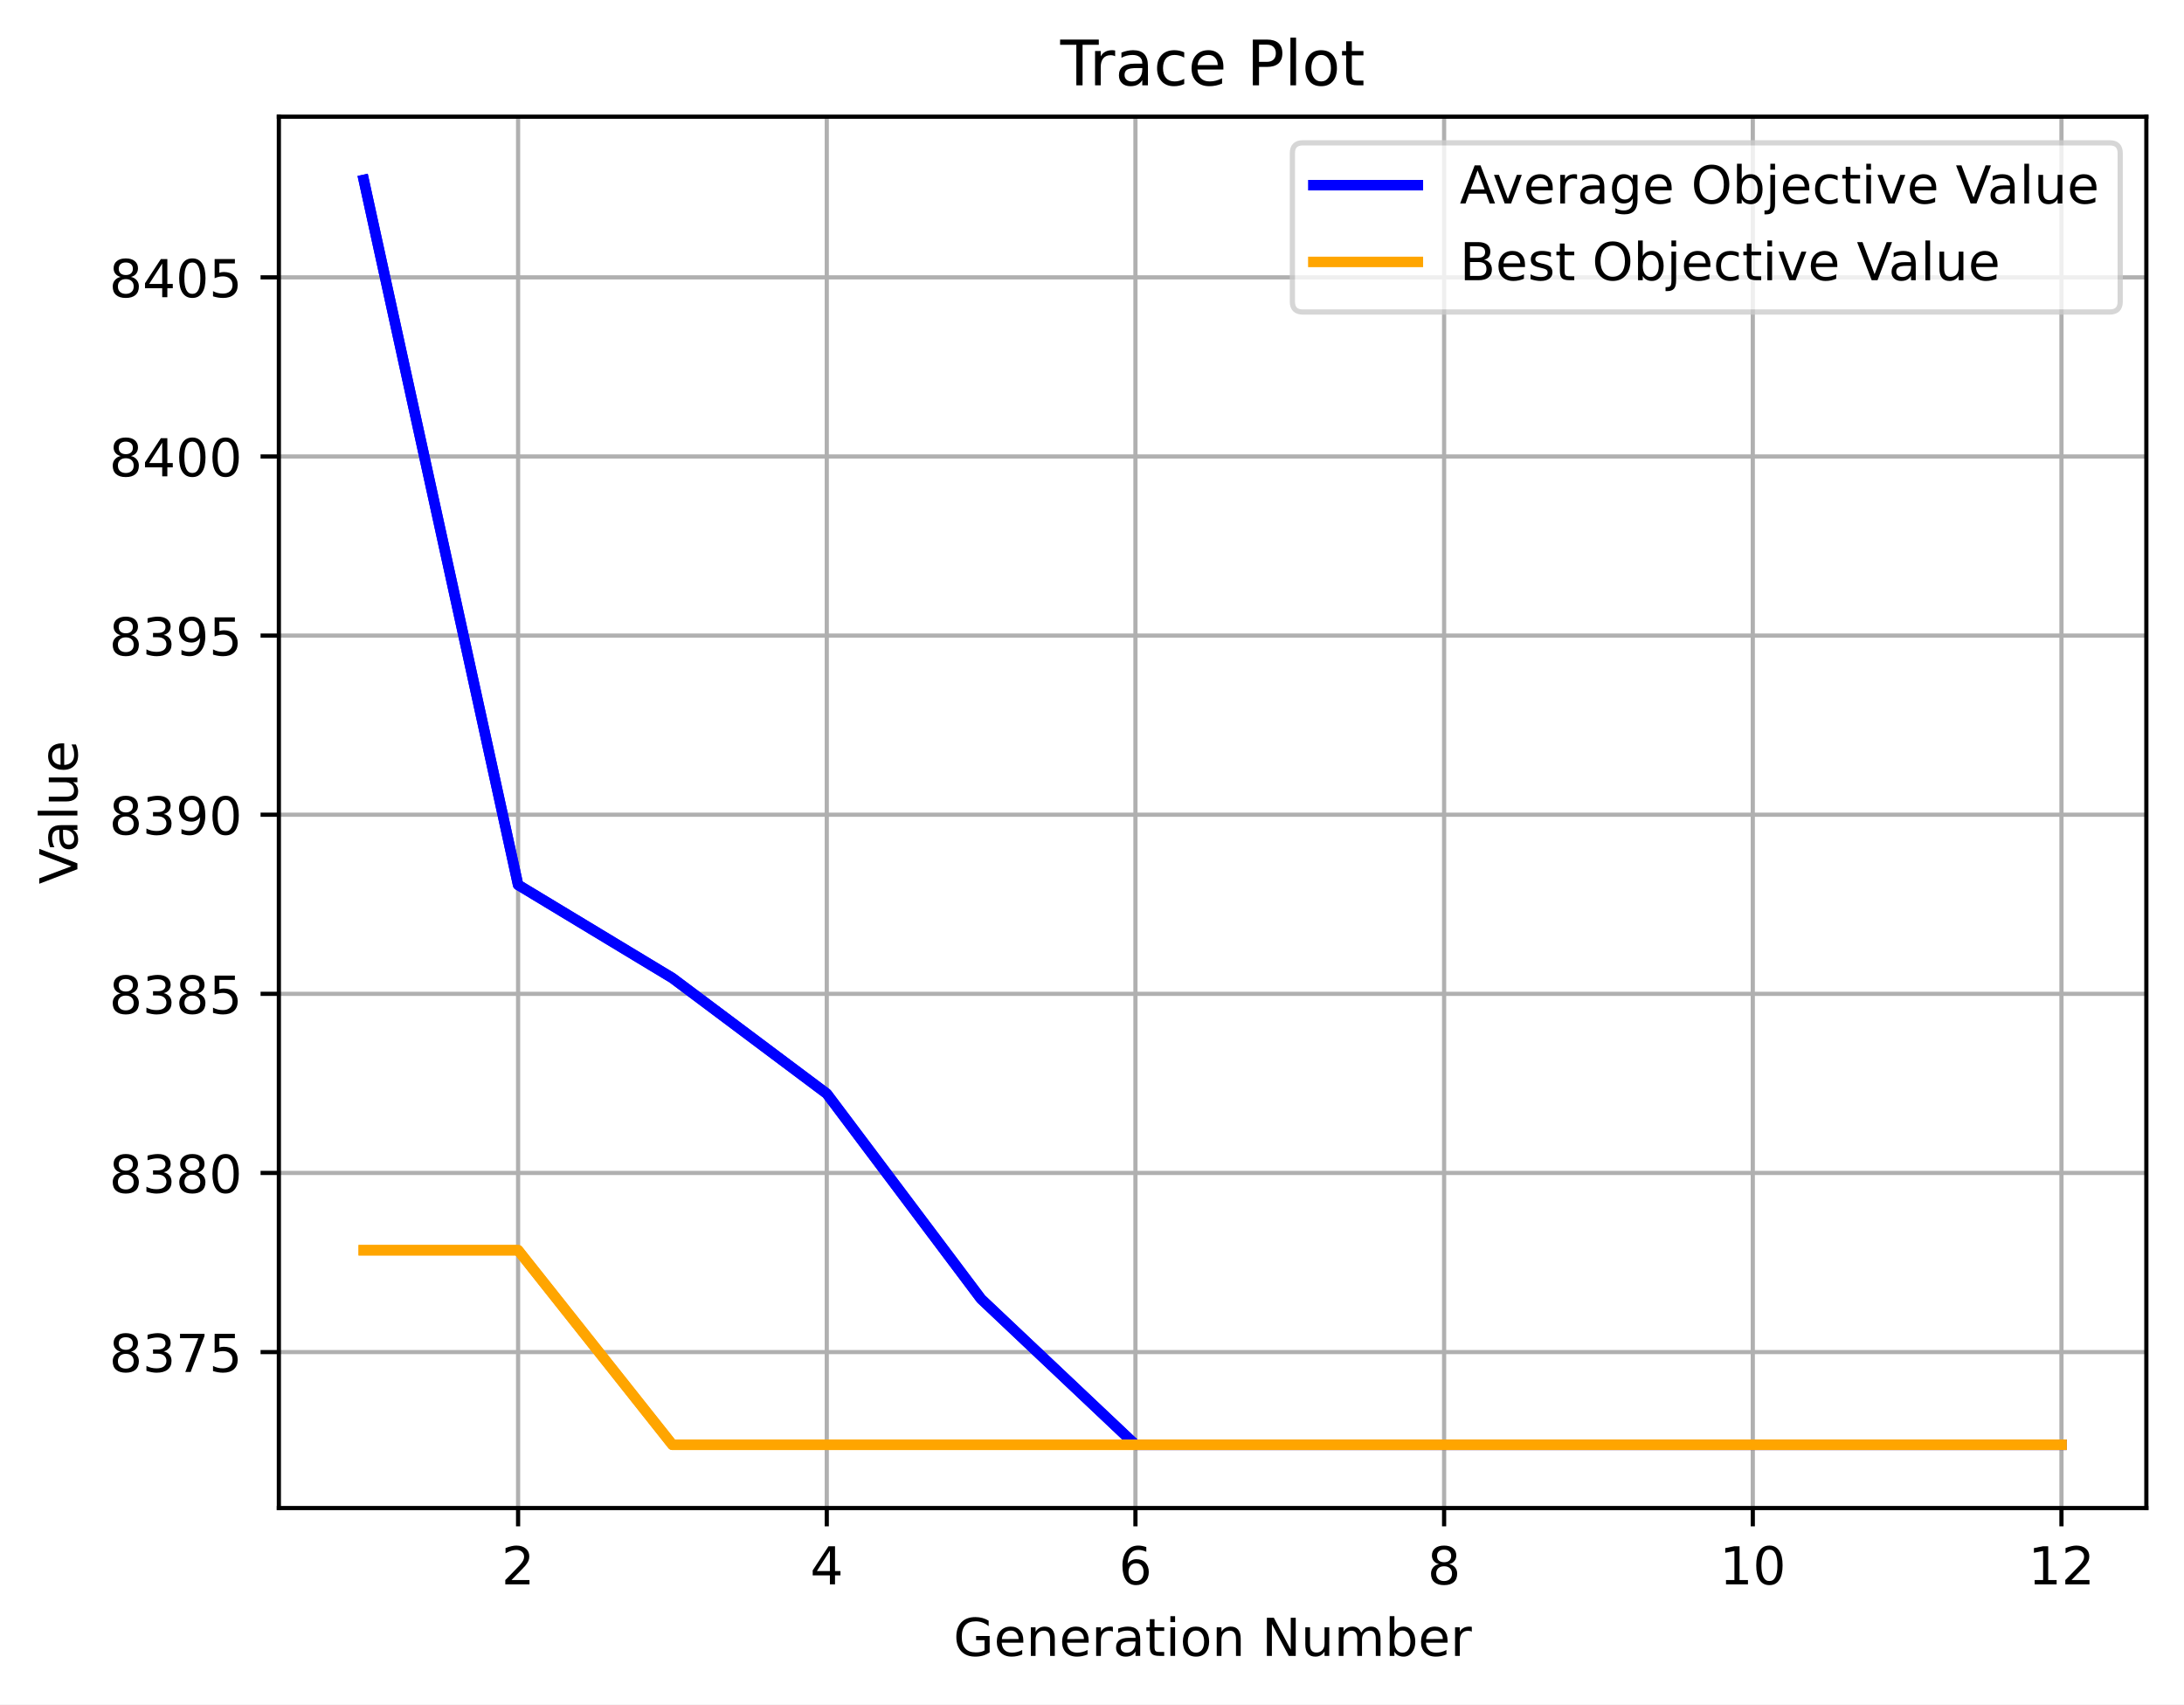
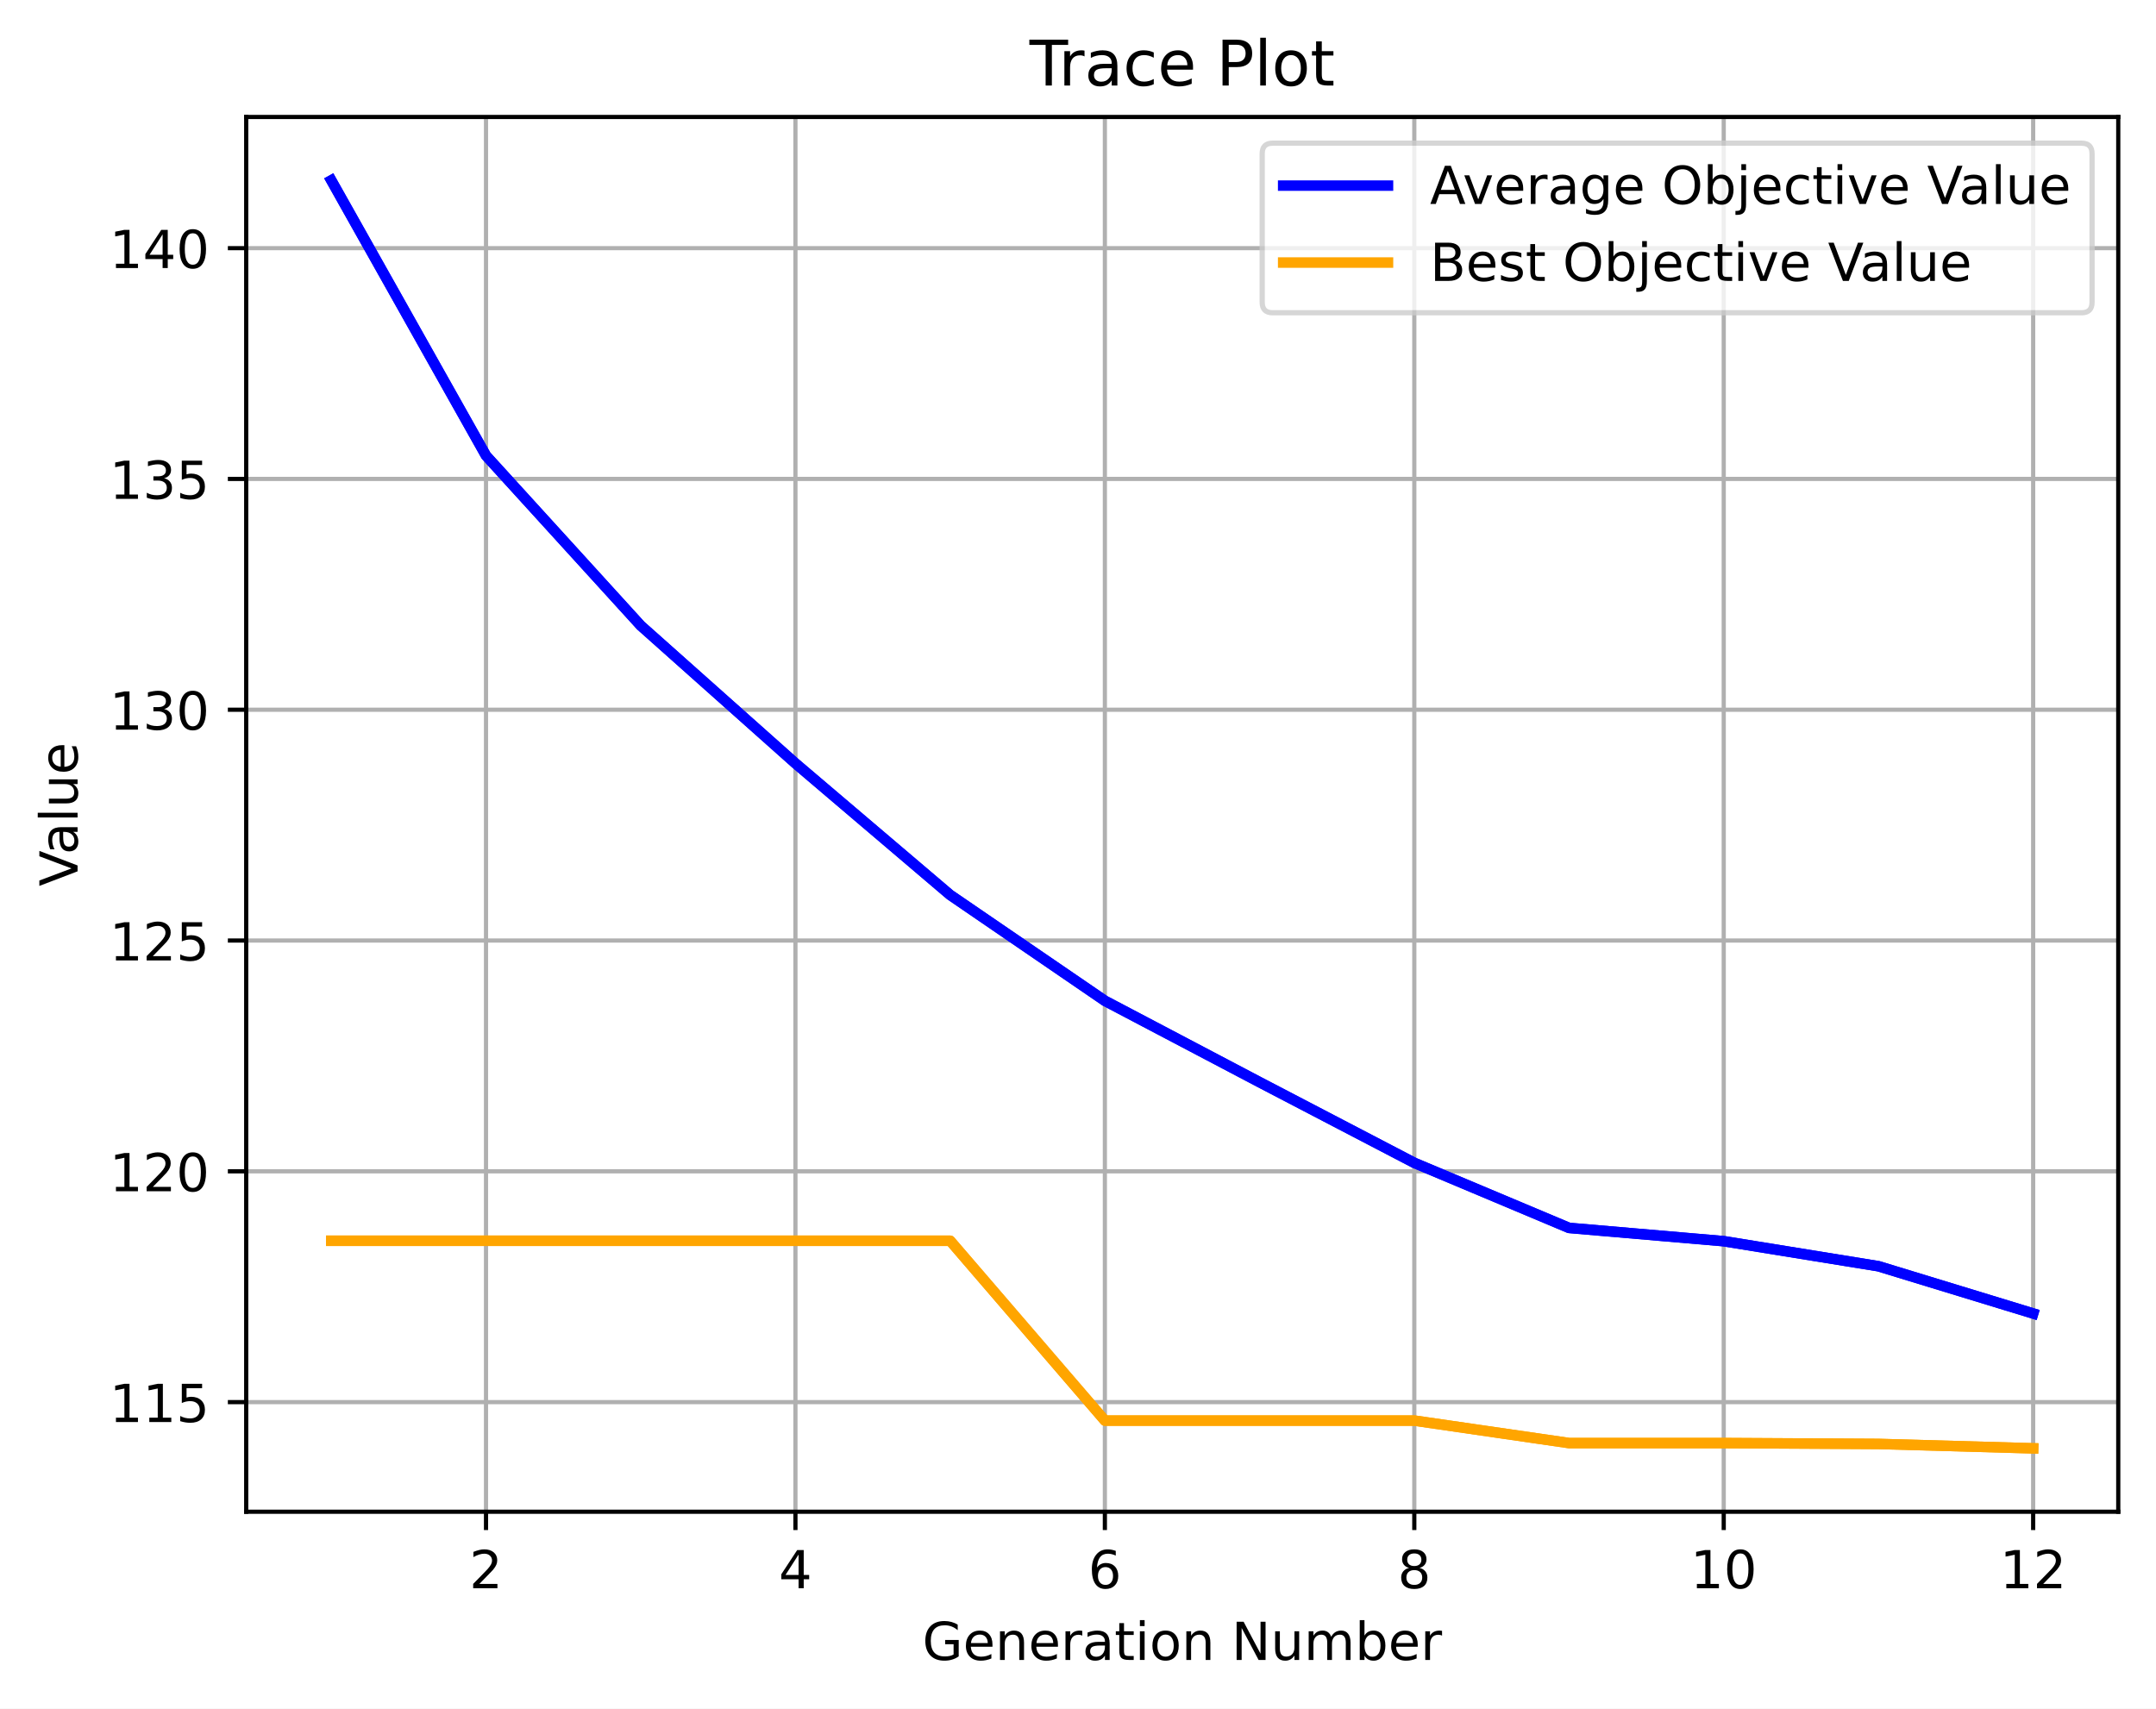
- <svg xmlns="http://www.w3.org/2000/svg" xmlns:xlink="http://www.w3.org/1999/xlink" width="417.648pt" height="325.986pt" viewBox="0 0 417.648 325.986" version="1.1">
+ <svg xmlns="http://www.w3.org/2000/svg" xmlns:xlink="http://www.w3.org/1999/xlink" width="411.286pt" height="325.986pt" viewBox="0 0 411.286 325.986" version="1.1">
  <defs>
    <style type="text/css">*{stroke-linejoin: round; stroke-linecap: butt}</style>
  </defs>
  <g id="figure_1">
    <g id="patch_1">
-       <path d="M 0 325.986  L 417.648 325.986  L 417.648 0  L 0 0  z " style="fill: #ffffff" />
+       <path d="M 0 325.986  L 411.286 325.986  L 411.286 0  L 0 0  z " style="fill: #ffffff" />
    </g>
    <g id="axes_1">
      <g id="patch_2">
-         <path d="M 53.328 288.43  L 410.448 288.43  L 410.448 22.318  L 53.328 22.318  z " style="fill: #ffffff" />
+         <path d="M 46.966 288.43  L 404.086 288.43  L 404.086 22.318  L 46.966 22.318  z " style="fill: #ffffff" />
      </g>
      <g id="matplotlib.axis_1">
        <g id="xtick_1">
          <g id="line2d_1">
-             <path d="M 99.075 288.43  L 99.075 22.318  " clip-path="url(#p8d1f3b916c)" style="fill: none; stroke: #b0b0b0; stroke-width: 0.8; stroke-linecap: square" />
+             <path d="M 92.712 288.43  L 92.712 22.318  " clip-path="url(#p6b78425049)" style="fill: none; stroke: #b0b0b0; stroke-width: 0.8; stroke-linecap: square" />
          </g>
          <g id="line2d_2">
            <defs>
-               <path id="m651ae4c389" d="M 0 0  L 0 3.5  " style="stroke: #000000; stroke-width: 0.8" />
-             </defs>
-             <g>
-               <use xlink:href="#m651ae4c389" x="99.075" y="288.43" style="stroke: #000000; stroke-width: 0.8" />
+               <path id="m13895d4d1e" d="M 0 0  L 0 3.5  " style="stroke: #000000; stroke-width: 0.8" />
+             </defs>
+             <g>
+               <use xlink:href="#m13895d4d1e" x="92.712" y="288.43" style="stroke: #000000; stroke-width: 0.8" />
            </g>
          </g>
          <g id="text_1">
-             <g transform="translate(95.89365 303.0286)scale(0.1 -0.1)">
+             <g transform="translate(89.53115 303.0286)scale(0.1 -0.1)">
              <defs>
                <path id="DejaVuSans-32" d="M 1228 531  L 3431 531  L 3431 0  L 469 0  L 469 531  Q 828 903 1448 1529  Q 2069 2156 2228 2338  Q 2531 2678 2651 2914  Q 2772 3150 2772 3378  Q 2772 3750 2511 3984  Q 2250 4219 1831 4219  Q 1534 4219 1204 4116  Q 875 4013 500 3803  L 500 4441  Q 881 4594 1212 4672  Q 1544 4750 1819 4750  Q 2544 4750 2975 4387  Q 3406 4025 3406 3419  Q 3406 3131 3298 2873  Q 3191 2616 2906 2266  Q 2828 2175 2409 1742  Q 1991 1309 1228 531  z " transform="scale(0.015625)" />
              </defs>
              <use xlink:href="#DejaVuSans-32" />
            </g>
          </g>
        </g>
        <g id="xtick_2">
          <g id="line2d_3">
-             <path d="M 158.103 288.43  L 158.103 22.318  " clip-path="url(#p8d1f3b916c)" style="fill: none; stroke: #b0b0b0; stroke-width: 0.8; stroke-linecap: square" />
+             <path d="M 151.741 288.43  L 151.741 22.318  " clip-path="url(#p6b78425049)" style="fill: none; stroke: #b0b0b0; stroke-width: 0.8; stroke-linecap: square" />
          </g>
          <g id="line2d_4">
            <g>
-               <use xlink:href="#m651ae4c389" x="158.103" y="288.43" style="stroke: #000000; stroke-width: 0.8" />
+               <use xlink:href="#m13895d4d1e" x="151.741" y="288.43" style="stroke: #000000; stroke-width: 0.8" />
            </g>
          </g>
          <g id="text_2">
-             <g transform="translate(154.9218 303.0286)scale(0.1 -0.1)">
+             <g transform="translate(148.5593 303.0286)scale(0.1 -0.1)">
              <defs>
                <path id="DejaVuSans-34" d="M 2419 4116  L 825 1625  L 2419 1625  L 2419 4116  z M 2253 4666  L 3047 4666  L 3047 1625  L 3713 1625  L 3713 1100  L 3047 1100  L 3047 0  L 2419 0  L 2419 1100  L 313 1100  L 313 1709  L 2253 4666  z " transform="scale(0.015625)" />
              </defs>
              <use xlink:href="#DejaVuSans-34" />
            </g>
          </g>
        </g>
        <g id="xtick_3">
          <g id="line2d_5">
-             <path d="M 217.131 288.43  L 217.131 22.318  " clip-path="url(#p8d1f3b916c)" style="fill: none; stroke: #b0b0b0; stroke-width: 0.8; stroke-linecap: square" />
+             <path d="M 210.769 288.43  L 210.769 22.318  " clip-path="url(#p6b78425049)" style="fill: none; stroke: #b0b0b0; stroke-width: 0.8; stroke-linecap: square" />
          </g>
          <g id="line2d_6">
            <g>
-               <use xlink:href="#m651ae4c389" x="217.131" y="288.43" style="stroke: #000000; stroke-width: 0.8" />
+               <use xlink:href="#m13895d4d1e" x="210.769" y="288.43" style="stroke: #000000; stroke-width: 0.8" />
            </g>
          </g>
          <g id="text_3">
-             <g transform="translate(213.9498 303.0286)scale(0.1 -0.1)">
+             <g transform="translate(207.5873 303.0286)scale(0.1 -0.1)">
              <defs>
                <path id="DejaVuSans-36" d="M 2113 2584  Q 1688 2584 1439 2293  Q 1191 2003 1191 1497  Q 1191 994 1439 701  Q 1688 409 2113 409  Q 2538 409 2786 701  Q 3034 994 3034 1497  Q 3034 2003 2786 2293  Q 2538 2584 2113 2584  z M 3366 4563  L 3366 3988  Q 3128 4100 2886 4159  Q 2644 4219 2406 4219  Q 1781 4219 1451 3797  Q 1122 3375 1075 2522  Q 1259 2794 1537 2939  Q 1816 3084 2150 3084  Q 2853 3084 3261 2657  Q 3669 2231 3669 1497  Q 3669 778 3244 343  Q 2819 -91 2113 -91  Q 1303 -91 875 529  Q 447 1150 447 2328  Q 447 3434 972 4092  Q 1497 4750 2381 4750  Q 2619 4750 2861 4703  Q 3103 4656 3366 4563  z " transform="scale(0.015625)" />
              </defs>
              <use xlink:href="#DejaVuSans-36" />
            </g>
          </g>
        </g>
        <g id="xtick_4">
          <g id="line2d_7">
-             <path d="M 276.159 288.43  L 276.159 22.318  " clip-path="url(#p8d1f3b916c)" style="fill: none; stroke: #b0b0b0; stroke-width: 0.8; stroke-linecap: square" />
+             <path d="M 269.797 288.43  L 269.797 22.318  " clip-path="url(#p6b78425049)" style="fill: none; stroke: #b0b0b0; stroke-width: 0.8; stroke-linecap: square" />
          </g>
          <g id="line2d_8">
            <g>
-               <use xlink:href="#m651ae4c389" x="276.159" y="288.43" style="stroke: #000000; stroke-width: 0.8" />
+               <use xlink:href="#m13895d4d1e" x="269.797" y="288.43" style="stroke: #000000; stroke-width: 0.8" />
            </g>
          </g>
          <g id="text_4">
-             <g transform="translate(272.9779 303.0286)scale(0.1 -0.1)">
+             <g transform="translate(266.6154 303.0286)scale(0.1 -0.1)">
              <defs>
                <path id="DejaVuSans-38" d="M 2034 2216  Q 1584 2216 1326 1975  Q 1069 1734 1069 1313  Q 1069 891 1326 650  Q 1584 409 2034 409  Q 2484 409 2743 651  Q 3003 894 3003 1313  Q 3003 1734 2745 1975  Q 2488 2216 2034 2216  z M 1403 2484  Q 997 2584 770 2862  Q 544 3141 544 3541  Q 544 4100 942 4425  Q 1341 4750 2034 4750  Q 2731 4750 3128 4425  Q 3525 4100 3525 3541  Q 3525 3141 3298 2862  Q 3072 2584 2669 2484  Q 3125 2378 3379 2068  Q 3634 1759 3634 1313  Q 3634 634 3220 271  Q 2806 -91 2034 -91  Q 1263 -91 848 271  Q 434 634 434 1313  Q 434 1759 690 2068  Q 947 2378 1403 2484  z M 1172 3481  Q 1172 3119 1398 2916  Q 1625 2713 2034 2713  Q 2441 2713 2670 2916  Q 2900 3119 2900 3481  Q 2900 3844 2670 4047  Q 2441 4250 2034 4250  Q 1625 4250 1398 4047  Q 1172 3844 1172 3481  z " transform="scale(0.015625)" />
              </defs>
              <use xlink:href="#DejaVuSans-38" />
            </g>
          </g>
        </g>
        <g id="xtick_5">
          <g id="line2d_9">
-             <path d="M 335.187 288.43  L 335.187 22.318  " clip-path="url(#p8d1f3b916c)" style="fill: none; stroke: #b0b0b0; stroke-width: 0.8; stroke-linecap: square" />
+             <path d="M 328.825 288.43  L 328.825 22.318  " clip-path="url(#p6b78425049)" style="fill: none; stroke: #b0b0b0; stroke-width: 0.8; stroke-linecap: square" />
          </g>
          <g id="line2d_10">
            <g>
-               <use xlink:href="#m651ae4c389" x="335.187" y="288.43" style="stroke: #000000; stroke-width: 0.8" />
+               <use xlink:href="#m13895d4d1e" x="328.825" y="288.43" style="stroke: #000000; stroke-width: 0.8" />
            </g>
          </g>
          <g id="text_5">
-             <g transform="translate(328.8248 303.0286)scale(0.1 -0.1)">
+             <g transform="translate(322.4623 303.0286)scale(0.1 -0.1)">
              <defs>
                <path id="DejaVuSans-31" d="M 794 531  L 1825 531  L 1825 4091  L 703 3866  L 703 4441  L 1819 4666  L 2450 4666  L 2450 531  L 3481 531  L 3481 0  L 794 0  L 794 531  z " transform="scale(0.015625)" />
                <path id="DejaVuSans-30" d="M 2034 4250  Q 1547 4250 1301 3770  Q 1056 3291 1056 2328  Q 1056 1369 1301 889  Q 1547 409 2034 409  Q 2525 409 2770 889  Q 3016 1369 3016 2328  Q 3016 3291 2770 3770  Q 2525 4250 2034 4250  z M 2034 4750  Q 2819 4750 3233 4129  Q 3647 3509 3647 2328  Q 3647 1150 3233 529  Q 2819 -91 2034 -91  Q 1250 -91 836 529  Q 422 1150 422 2328  Q 422 3509 836 4129  Q 1250 4750 2034 4750  z " transform="scale(0.015625)" />
              </defs>
              <use xlink:href="#DejaVuSans-31" />
              <use xlink:href="#DejaVuSans-30" x="63.623" />
            </g>
          </g>
        </g>
        <g id="xtick_6">
          <g id="line2d_11">
-             <path d="M 394.215 288.43  L 394.215 22.318  " clip-path="url(#p8d1f3b916c)" style="fill: none; stroke: #b0b0b0; stroke-width: 0.8; stroke-linecap: square" />
+             <path d="M 387.853 288.43  L 387.853 22.318  " clip-path="url(#p6b78425049)" style="fill: none; stroke: #b0b0b0; stroke-width: 0.8; stroke-linecap: square" />
          </g>
          <g id="line2d_12">
            <g>
-               <use xlink:href="#m651ae4c389" x="394.215" y="288.43" style="stroke: #000000; stroke-width: 0.8" />
+               <use xlink:href="#m13895d4d1e" x="387.853" y="288.43" style="stroke: #000000; stroke-width: 0.8" />
            </g>
          </g>
          <g id="text_6">
-             <g transform="translate(387.8529 303.0286)scale(0.1 -0.1)">
+             <g transform="translate(381.4904 303.0286)scale(0.1 -0.1)">
              <use xlink:href="#DejaVuSans-31" />
              <use xlink:href="#DejaVuSans-32" x="63.623" />
            </g>
          </g>
        </g>
        <g id="text_7">
-           <g transform="translate(182.3202 316.7067)scale(0.1 -0.1)">
+           <g transform="translate(175.9577 316.7067)scale(0.1 -0.1)">
            <defs>
              <path id="DejaVuSans-47" d="M 3809 666  L 3809 1919  L 2778 1919  L 2778 2438  L 4434 2438  L 4434 434  Q 4069 175 3628 42  Q 3188 -91 2688 -91  Q 1594 -91 976 548  Q 359 1188 359 2328  Q 359 3472 976 4111  Q 1594 4750 2688 4750  Q 3144 4750 3555 4637  Q 3966 4525 4313 4306  L 4313 3634  Q 3963 3931 3569 4081  Q 3175 4231 2741 4231  Q 1884 4231 1454 3753  Q 1025 3275 1025 2328  Q 1025 1384 1454 906  Q 1884 428 2741 428  Q 3075 428 3337 486  Q 3600 544 3809 666  z " transform="scale(0.015625)" />
              <path id="DejaVuSans-65" d="M 3597 1894  L 3597 1613  L 953 1613  Q 991 1019 1311 708  Q 1631 397 2203 397  Q 2534 397 2845 478  Q 3156 559 3463 722  L 3463 178  Q 3153 47 2828 -22  Q 2503 -91 2169 -91  Q 1331 -91 842 396  Q 353 884 353 1716  Q 353 2575 817 3079  Q 1281 3584 2069 3584  Q 2775 3584 3186 3129  Q 3597 2675 3597 1894  z M 3022 2063  Q 3016 2534 2758 2815  Q 2500 3097 2075 3097  Q 1594 3097 1305 2825  Q 1016 2553 972 2059  L 3022 2063  z " transform="scale(0.015625)" />
              <path id="DejaVuSans-6e" d="M 3513 2113  L 3513 0  L 2938 0  L 2938 2094  Q 2938 2591 2744 2837  Q 2550 3084 2163 3084  Q 1697 3084 1428 2787  Q 1159 2491 1159 1978  L 1159 0  L 581 0  L 581 3500  L 1159 3500  L 1159 2956  Q 1366 3272 1645 3428  Q 1925 3584 2291 3584  Q 2894 3584 3203 3211  Q 3513 2838 3513 2113  z " transform="scale(0.015625)" />
              <path id="DejaVuSans-72" d="M 2631 2963  Q 2534 3019 2420 3045  Q 2306 3072 2169 3072  Q 1681 3072 1420 2755  Q 1159 2438 1159 1844  L 1159 0  L 581 0  L 581 3500  L 1159 3500  L 1159 2956  Q 1341 3275 1631 3429  Q 1922 3584 2338 3584  Q 2397 3584 2469 3576  Q 2541 3569 2628 3553  L 2631 2963  z " transform="scale(0.015625)" />
              <path id="DejaVuSans-61" d="M 2194 1759  Q 1497 1759 1228 1600  Q 959 1441 959 1056  Q 959 750 1161 570  Q 1363 391 1709 391  Q 2188 391 2477 730  Q 2766 1069 2766 1631  L 2766 1759  L 2194 1759  z M 3341 1997  L 3341 0  L 2766 0  L 2766 531  Q 2569 213 2275 61  Q 1981 -91 1556 -91  Q 1019 -91 701 211  Q 384 513 384 1019  Q 384 1609 779 1909  Q 1175 2209 1959 2209  L 2766 2209  L 2766 2266  Q 2766 2663 2505 2880  Q 2244 3097 1772 3097  Q 1472 3097 1187 3025  Q 903 2953 641 2809  L 641 3341  Q 956 3463 1253 3523  Q 1550 3584 1831 3584  Q 2591 3584 2966 3190  Q 3341 2797 3341 1997  z " transform="scale(0.015625)" />
              <path id="DejaVuSans-74" d="M 1172 4494  L 1172 3500  L 2356 3500  L 2356 3053  L 1172 3053  L 1172 1153  Q 1172 725 1289 603  Q 1406 481 1766 481  L 2356 481  L 2356 0  L 1766 0  Q 1100 0 847 248  Q 594 497 594 1153  L 594 3053  L 172 3053  L 172 3500  L 594 3500  L 594 4494  L 1172 4494  z " transform="scale(0.015625)" />
              <path id="DejaVuSans-69" d="M 603 3500  L 1178 3500  L 1178 0  L 603 0  L 603 3500  z M 603 4863  L 1178 4863  L 1178 4134  L 603 4134  L 603 4863  z " transform="scale(0.015625)" />
              <path id="DejaVuSans-6f" d="M 1959 3097  Q 1497 3097 1228 2736  Q 959 2375 959 1747  Q 959 1119 1226 758  Q 1494 397 1959 397  Q 2419 397 2687 759  Q 2956 1122 2956 1747  Q 2956 2369 2687 2733  Q 2419 3097 1959 3097  z M 1959 3584  Q 2709 3584 3137 3096  Q 3566 2609 3566 1747  Q 3566 888 3137 398  Q 2709 -91 1959 -91  Q 1206 -91 779 398  Q 353 888 353 1747  Q 353 2609 779 3096  Q 1206 3584 1959 3584  z " transform="scale(0.015625)" />
              <path id="DejaVuSans-20" transform="scale(0.015625)" />
              <path id="DejaVuSans-4e" d="M 628 4666  L 1478 4666  L 3547 763  L 3547 4666  L 4159 4666  L 4159 0  L 3309 0  L 1241 3903  L 1241 0  L 628 0  L 628 4666  z " transform="scale(0.015625)" />
              <path id="DejaVuSans-75" d="M 544 1381  L 544 3500  L 1119 3500  L 1119 1403  Q 1119 906 1312 657  Q 1506 409 1894 409  Q 2359 409 2629 706  Q 2900 1003 2900 1516  L 2900 3500  L 3475 3500  L 3475 0  L 2900 0  L 2900 538  Q 2691 219 2414 64  Q 2138 -91 1772 -91  Q 1169 -91 856 284  Q 544 659 544 1381  z M 1991 3584  L 1991 3584  z " transform="scale(0.015625)" />
              <path id="DejaVuSans-6d" d="M 3328 2828  Q 3544 3216 3844 3400  Q 4144 3584 4550 3584  Q 5097 3584 5394 3201  Q 5691 2819 5691 2113  L 5691 0  L 5113 0  L 5113 2094  Q 5113 2597 4934 2840  Q 4756 3084 4391 3084  Q 3944 3084 3684 2787  Q 3425 2491 3425 1978  L 3425 0  L 2847 0  L 2847 2094  Q 2847 2600 2669 2842  Q 2491 3084 2119 3084  Q 1678 3084 1418 2786  Q 1159 2488 1159 1978  L 1159 0  L 581 0  L 581 3500  L 1159 3500  L 1159 2956  Q 1356 3278 1631 3431  Q 1906 3584 2284 3584  Q 2666 3584 2933 3390  Q 3200 3197 3328 2828  z " transform="scale(0.015625)" />
              <path id="DejaVuSans-62" d="M 3116 1747  Q 3116 2381 2855 2742  Q 2594 3103 2138 3103  Q 1681 3103 1420 2742  Q 1159 2381 1159 1747  Q 1159 1113 1420 752  Q 1681 391 2138 391  Q 2594 391 2855 752  Q 3116 1113 3116 1747  z M 1159 2969  Q 1341 3281 1617 3432  Q 1894 3584 2278 3584  Q 2916 3584 3314 3078  Q 3713 2572 3713 1747  Q 3713 922 3314 415  Q 2916 -91 2278 -91  Q 1894 -91 1617 61  Q 1341 213 1159 525  L 1159 0  L 581 0  L 581 4863  L 1159 4863  L 1159 2969  z " transform="scale(0.015625)" />
            </defs>
            <use xlink:href="#DejaVuSans-47" />
            <use xlink:href="#DejaVuSans-65" x="77.49" />
            <use xlink:href="#DejaVuSans-6e" x="139.014" />
            <use xlink:href="#DejaVuSans-65" x="202.393" />
            <use xlink:href="#DejaVuSans-72" x="263.916" />
            <use xlink:href="#DejaVuSans-61" x="305.029" />
            <use xlink:href="#DejaVuSans-74" x="366.309" />
            <use xlink:href="#DejaVuSans-69" x="405.518" />
            <use xlink:href="#DejaVuSans-6f" x="433.301" />
            <use xlink:href="#DejaVuSans-6e" x="494.482" />
            <use xlink:href="#DejaVuSans-20" x="557.861" />
            <use xlink:href="#DejaVuSans-4e" x="589.648" />
            <use xlink:href="#DejaVuSans-75" x="664.453" />
            <use xlink:href="#DejaVuSans-6d" x="727.832" />
            <use xlink:href="#DejaVuSans-62" x="825.244" />
            <use xlink:href="#DejaVuSans-65" x="888.721" />
            <use xlink:href="#DejaVuSans-72" x="950.244" />
          </g>
        </g>
      </g>
      <g id="matplotlib.axis_2">
        <g id="ytick_1">
          <g id="line2d_13">
-             <path d="M 53.328 258.602  L 410.448 258.602  " clip-path="url(#p8d1f3b916c)" style="fill: none; stroke: #b0b0b0; stroke-width: 0.8; stroke-linecap: square" />
+             <path d="M 46.966 267.518  L 404.086 267.518  " clip-path="url(#p6b78425049)" style="fill: none; stroke: #b0b0b0; stroke-width: 0.8; stroke-linecap: square" />
          </g>
          <g id="line2d_14">
            <defs>
-               <path id="me2ca868fff" d="M 0 0  L -3.5 0  " style="stroke: #000000; stroke-width: 0.8" />
-             </defs>
-             <g>
-               <use xlink:href="#me2ca868fff" x="53.328" y="258.602" style="stroke: #000000; stroke-width: 0.8" />
+               <path id="m9440f1d9f9" d="M 0 0  L -3.5 0  " style="stroke: #000000; stroke-width: 0.8" />
+             </defs>
+             <g>
+               <use xlink:href="#m9440f1d9f9" x="46.966" y="267.518" style="stroke: #000000; stroke-width: 0.8" />
            </g>
          </g>
          <g id="text_8">
-             <g transform="translate(20.87813 262.4007)scale(0.1 -0.1)">
-               <defs>
-                 <path id="DejaVuSans-33" d="M 2597 2516  Q 3050 2419 3304 2112  Q 3559 1806 3559 1356  Q 3559 666 3084 287  Q 2609 -91 1734 -91  Q 1441 -91 1130 -33  Q 819 25 488 141  L 488 750  Q 750 597 1062 519  Q 1375 441 1716 441  Q 2309 441 2620 675  Q 2931 909 2931 1356  Q 2931 1769 2642 2001  Q 2353 2234 1838 2234  L 1294 2234  L 1294 2753  L 1863 2753  Q 2328 2753 2575 2939  Q 2822 3125 2822 3475  Q 2822 3834 2567 4026  Q 2313 4219 1838 4219  Q 1578 4219 1281 4162  Q 984 4106 628 3988  L 628 4550  Q 988 4650 1302 4700  Q 1616 4750 1894 4750  Q 2613 4750 3031 4423  Q 3450 4097 3450 3541  Q 3450 3153 3228 2886  Q 3006 2619 2597 2516  z " transform="scale(0.015625)" />
-                 <path id="DejaVuSans-37" d="M 525 4666  L 3525 4666  L 3525 4397  L 1831 0  L 1172 0  L 2766 4134  L 525 4134  L 525 4666  z " transform="scale(0.015625)" />
+             <g transform="translate(20.87813 271.3177)scale(0.1 -0.1)">
+               <defs>
                <path id="DejaVuSans-35" d="M 691 4666  L 3169 4666  L 3169 4134  L 1269 4134  L 1269 2991  Q 1406 3038 1543 3061  Q 1681 3084 1819 3084  Q 2600 3084 3056 2656  Q 3513 2228 3513 1497  Q 3513 744 3044 326  Q 2575 -91 1722 -91  Q 1428 -91 1123 -41  Q 819 9 494 109  L 494 744  Q 775 591 1075 516  Q 1375 441 1709 441  Q 2250 441 2565 725  Q 2881 1009 2881 1497  Q 2881 1984 2565 2268  Q 2250 2553 1709 2553  Q 1456 2553 1204 2497  Q 953 2441 691 2322  L 691 4666  z " transform="scale(0.015625)" />
              </defs>
-               <use xlink:href="#DejaVuSans-38" />
-               <use xlink:href="#DejaVuSans-33" x="63.623" />
-               <use xlink:href="#DejaVuSans-37" x="127.246" />
-               <use xlink:href="#DejaVuSans-35" x="190.869" />
+               <use xlink:href="#DejaVuSans-31" />
+               <use xlink:href="#DejaVuSans-31" x="63.623" />
+               <use xlink:href="#DejaVuSans-35" x="127.246" />
            </g>
          </g>
        </g>
        <g id="ytick_2">
          <g id="line2d_15">
-             <path d="M 53.328 224.342  L 410.448 224.342  " clip-path="url(#p8d1f3b916c)" style="fill: none; stroke: #b0b0b0; stroke-width: 0.8; stroke-linecap: square" />
+             <path d="M 46.966 223.484  L 404.086 223.484  " clip-path="url(#p6b78425049)" style="fill: none; stroke: #b0b0b0; stroke-width: 0.8; stroke-linecap: square" />
          </g>
          <g id="line2d_16">
            <g>
-               <use xlink:href="#me2ca868fff" x="53.328" y="224.342" style="stroke: #000000; stroke-width: 0.8" />
+               <use xlink:href="#m9440f1d9f9" x="46.966" y="223.484" style="stroke: #000000; stroke-width: 0.8" />
            </g>
          </g>
          <g id="text_9">
-             <g transform="translate(20.87813 228.1414)scale(0.1 -0.1)">
-               <use xlink:href="#DejaVuSans-38" />
-               <use xlink:href="#DejaVuSans-33" x="63.623" />
-               <use xlink:href="#DejaVuSans-38" x="127.246" />
-               <use xlink:href="#DejaVuSans-30" x="190.869" />
+             <g transform="translate(20.87813 227.2833)scale(0.1 -0.1)">
+               <use xlink:href="#DejaVuSans-31" />
+               <use xlink:href="#DejaVuSans-32" x="63.623" />
+               <use xlink:href="#DejaVuSans-30" x="127.246" />
            </g>
          </g>
        </g>
        <g id="ytick_3">
          <g id="line2d_17">
-             <path d="M 53.328 190.083  L 410.448 190.083  " clip-path="url(#p8d1f3b916c)" style="fill: none; stroke: #b0b0b0; stroke-width: 0.8; stroke-linecap: square" />
+             <path d="M 46.966 179.45  L 404.086 179.45  " clip-path="url(#p6b78425049)" style="fill: none; stroke: #b0b0b0; stroke-width: 0.8; stroke-linecap: square" />
          </g>
          <g id="line2d_18">
            <g>
-               <use xlink:href="#me2ca868fff" x="53.328" y="190.083" style="stroke: #000000; stroke-width: 0.8" />
+               <use xlink:href="#m9440f1d9f9" x="46.966" y="179.45" style="stroke: #000000; stroke-width: 0.8" />
            </g>
          </g>
          <g id="text_10">
-             <g transform="translate(20.87813 193.8821)scale(0.1 -0.1)">
-               <use xlink:href="#DejaVuSans-38" />
-               <use xlink:href="#DejaVuSans-33" x="63.623" />
-               <use xlink:href="#DejaVuSans-38" x="127.246" />
-               <use xlink:href="#DejaVuSans-35" x="190.869" />
+             <g transform="translate(20.87813 183.2489)scale(0.1 -0.1)">
+               <use xlink:href="#DejaVuSans-31" />
+               <use xlink:href="#DejaVuSans-32" x="63.623" />
+               <use xlink:href="#DejaVuSans-35" x="127.246" />
            </g>
          </g>
        </g>
        <g id="ytick_4">
          <g id="line2d_19">
-             <path d="M 53.328 155.824  L 410.448 155.824  " clip-path="url(#p8d1f3b916c)" style="fill: none; stroke: #b0b0b0; stroke-width: 0.8; stroke-linecap: square" />
+             <path d="M 46.966 135.415  L 404.086 135.415  " clip-path="url(#p6b78425049)" style="fill: none; stroke: #b0b0b0; stroke-width: 0.8; stroke-linecap: square" />
          </g>
          <g id="line2d_20">
            <g>
-               <use xlink:href="#me2ca868fff" x="53.328" y="155.824" style="stroke: #000000; stroke-width: 0.8" />
+               <use xlink:href="#m9440f1d9f9" x="46.966" y="135.415" style="stroke: #000000; stroke-width: 0.8" />
            </g>
          </g>
          <g id="text_11">
-             <g transform="translate(20.87813 159.6228)scale(0.1 -0.1)">
-               <defs>
-                 <path id="DejaVuSans-39" d="M 703 97  L 703 672  Q 941 559 1184 500  Q 1428 441 1663 441  Q 2288 441 2617 861  Q 2947 1281 2994 2138  Q 2813 1869 2534 1725  Q 2256 1581 1919 1581  Q 1219 1581 811 2004  Q 403 2428 403 3163  Q 403 3881 828 4315  Q 1253 4750 1959 4750  Q 2769 4750 3195 4129  Q 3622 3509 3622 2328  Q 3622 1225 3098 567  Q 2575 -91 1691 -91  Q 1453 -91 1209 -44  Q 966 3 703 97  z M 1959 2075  Q 2384 2075 2632 2365  Q 2881 2656 2881 3163  Q 2881 3666 2632 3958  Q 2384 4250 1959 4250  Q 1534 4250 1286 3958  Q 1038 3666 1038 3163  Q 1038 2656 1286 2365  Q 1534 2075 1959 2075  z " transform="scale(0.015625)" />
-               </defs>
-               <use xlink:href="#DejaVuSans-38" />
+             <g transform="translate(20.87813 139.2145)scale(0.1 -0.1)">
+               <defs>
+                 <path id="DejaVuSans-33" d="M 2597 2516  Q 3050 2419 3304 2112  Q 3559 1806 3559 1356  Q 3559 666 3084 287  Q 2609 -91 1734 -91  Q 1441 -91 1130 -33  Q 819 25 488 141  L 488 750  Q 750 597 1062 519  Q 1375 441 1716 441  Q 2309 441 2620 675  Q 2931 909 2931 1356  Q 2931 1769 2642 2001  Q 2353 2234 1838 2234  L 1294 2234  L 1294 2753  L 1863 2753  Q 2328 2753 2575 2939  Q 2822 3125 2822 3475  Q 2822 3834 2567 4026  Q 2313 4219 1838 4219  Q 1578 4219 1281 4162  Q 984 4106 628 3988  L 628 4550  Q 988 4650 1302 4700  Q 1616 4750 1894 4750  Q 2613 4750 3031 4423  Q 3450 4097 3450 3541  Q 3450 3153 3228 2886  Q 3006 2619 2597 2516  z " transform="scale(0.015625)" />
+               </defs>
+               <use xlink:href="#DejaVuSans-31" />
              <use xlink:href="#DejaVuSans-33" x="63.623" />
-               <use xlink:href="#DejaVuSans-39" x="127.246" />
-               <use xlink:href="#DejaVuSans-30" x="190.869" />
+               <use xlink:href="#DejaVuSans-30" x="127.246" />
            </g>
          </g>
        </g>
        <g id="ytick_5">
          <g id="line2d_21">
-             <path d="M 53.328 121.564  L 410.448 121.564  " clip-path="url(#p8d1f3b916c)" style="fill: none; stroke: #b0b0b0; stroke-width: 0.8; stroke-linecap: square" />
+             <path d="M 46.966 91.381  L 404.086 91.381  " clip-path="url(#p6b78425049)" style="fill: none; stroke: #b0b0b0; stroke-width: 0.8; stroke-linecap: square" />
          </g>
          <g id="line2d_22">
            <g>
-               <use xlink:href="#me2ca868fff" x="53.328" y="121.564" style="stroke: #000000; stroke-width: 0.8" />
+               <use xlink:href="#m9440f1d9f9" x="46.966" y="91.381" style="stroke: #000000; stroke-width: 0.8" />
            </g>
          </g>
          <g id="text_12">
-             <g transform="translate(20.87813 125.3635)scale(0.1 -0.1)">
-               <use xlink:href="#DejaVuSans-38" />
+             <g transform="translate(20.87813 95.18015)scale(0.1 -0.1)">
+               <use xlink:href="#DejaVuSans-31" />
              <use xlink:href="#DejaVuSans-33" x="63.623" />
-               <use xlink:href="#DejaVuSans-39" x="127.246" />
-               <use xlink:href="#DejaVuSans-35" x="190.869" />
+               <use xlink:href="#DejaVuSans-35" x="127.246" />
            </g>
          </g>
        </g>
        <g id="ytick_6">
          <g id="line2d_23">
-             <path d="M 53.328 87.305  L 410.448 87.305  " clip-path="url(#p8d1f3b916c)" style="fill: none; stroke: #b0b0b0; stroke-width: 0.8; stroke-linecap: square" />
+             <path d="M 46.966 47.347  L 404.086 47.347  " clip-path="url(#p6b78425049)" style="fill: none; stroke: #b0b0b0; stroke-width: 0.8; stroke-linecap: square" />
          </g>
          <g id="line2d_24">
            <g>
-               <use xlink:href="#me2ca868fff" x="53.328" y="87.305" style="stroke: #000000; stroke-width: 0.8" />
+               <use xlink:href="#m9440f1d9f9" x="46.966" y="47.347" style="stroke: #000000; stroke-width: 0.8" />
            </g>
          </g>
          <g id="text_13">
-             <g transform="translate(20.87813 91.1042)scale(0.1 -0.1)">
-               <use xlink:href="#DejaVuSans-38" />
+             <g transform="translate(20.87813 51.14577)scale(0.1 -0.1)">
+               <use xlink:href="#DejaVuSans-31" />
              <use xlink:href="#DejaVuSans-34" x="63.623" />
              <use xlink:href="#DejaVuSans-30" x="127.246" />
-               <use xlink:href="#DejaVuSans-30" x="190.869" />
-             </g>
-           </g>
-         </g>
-         <g id="ytick_7">
-           <g id="line2d_25">
-             <path d="M 53.328 53.046  L 410.448 53.046  " clip-path="url(#p8d1f3b916c)" style="fill: none; stroke: #b0b0b0; stroke-width: 0.8; stroke-linecap: square" />
-           </g>
-           <g id="line2d_26">
-             <g>
-               <use xlink:href="#me2ca868fff" x="53.328" y="53.046" style="stroke: #000000; stroke-width: 0.8" />
-             </g>
-           </g>
-           <g id="text_14">
-             <g transform="translate(20.87813 56.84489)scale(0.1 -0.1)">
-               <use xlink:href="#DejaVuSans-38" />
-               <use xlink:href="#DejaVuSans-34" x="63.623" />
-               <use xlink:href="#DejaVuSans-30" x="127.246" />
-               <use xlink:href="#DejaVuSans-35" x="190.869" />
-             </g>
-           </g>
-         </g>
-         <g id="text_15">
+             </g>
+           </g>
+         </g>
+         <g id="text_14">
          <g transform="translate(14.79844 169.1054)rotate(-90)scale(0.1 -0.1)">
            <defs>
              <path id="DejaVuSans-56" d="M 1831 0  L 50 4666  L 709 4666  L 2188 738  L 3669 4666  L 4325 4666  L 2547 0  L 1831 0  z " transform="scale(0.015625)" />
              <path id="DejaVuSans-6c" d="M 603 4863  L 1178 4863  L 1178 0  L 603 0  L 603 4863  z " transform="scale(0.015625)" />
            </defs>
            <use xlink:href="#DejaVuSans-56" />
            <use xlink:href="#DejaVuSans-61" x="60.658" />
            <use xlink:href="#DejaVuSans-6c" x="121.938" />
            <use xlink:href="#DejaVuSans-75" x="149.721" />
            <use xlink:href="#DejaVuSans-65" x="213.1" />
          </g>
        </g>
      </g>
+       <g id="line2d_25">
+         <path d="M 63.198 34.414  L 92.712 86.928  L 122.226 119.358  L 151.741 145.646  L 181.255 170.748  L 210.769 190.946  L 240.283 206.475  L 269.797 221.867  L 299.311 234.278  L 328.825 236.813  L 358.339 241.591  L 387.853 250.608  " clip-path="url(#p6b78425049)" style="fill: none; stroke: #0000ff; stroke-width: 2; stroke-linecap: square" />
+       </g>
+       <g id="line2d_26">
+         <path d="M 63.198 34.414  L 92.712 86.928  L 122.226 119.358  L 151.741 145.646  L 181.255 170.748  L 210.769 190.946  L 240.283 206.475  L 269.797 221.867  L 299.311 234.278  L 328.825 236.813  L 358.339 241.591  L 387.853 250.608  " clip-path="url(#p6b78425049)" style="fill: none; stroke: #0000ff; stroke-width: 2; stroke-linecap: square" />
+       </g>
      <g id="line2d_27">
-         <path d="M 69.561 34.414  L 99.075 169.241  L 128.589 187.065  L 158.103 209.173  L 187.617 248.441  L 217.131 276.334  L 246.645 276.334  L 276.159 276.334  L 305.673 276.334  L 335.187 276.334  L 364.701 276.334  L 394.215 276.334  " clip-path="url(#p8d1f3b916c)" style="fill: none; stroke: #0000ff; stroke-width: 2; stroke-linecap: square" />
+         <path d="M 63.198 236.73  L 92.712 236.73  L 122.226 236.73  L 151.741 236.73  L 181.255 236.73  L 210.769 271.041  L 240.283 271.041  L 269.797 271.041  L 299.311 275.33  L 328.825 275.33  L 358.339 275.497  L 387.853 276.334  " clip-path="url(#p6b78425049)" style="fill: none; stroke: #ffa500; stroke-width: 2; stroke-linecap: square" />
      </g>
      <g id="line2d_28">
-         <path d="M 69.561 34.414  L 99.075 169.241  L 128.589 187.065  L 158.103 209.173  L 187.617 248.441  L 217.131 276.334  L 246.645 276.334  L 276.159 276.334  L 305.673 276.334  L 335.187 276.334  L 364.701 276.334  L 394.215 276.334  " clip-path="url(#p8d1f3b916c)" style="fill: none; stroke: #0000ff; stroke-width: 2; stroke-linecap: square" />
-       </g>
-       <g id="line2d_29">
-         <path d="M 69.561 239.115  L 99.075 239.115  L 128.589 276.334  L 158.103 276.334  L 187.617 276.334  L 217.131 276.334  L 246.645 276.334  L 276.159 276.334  L 305.673 276.334  L 335.187 276.334  L 364.701 276.334  L 394.215 276.334  " clip-path="url(#p8d1f3b916c)" style="fill: none; stroke: #ffa500; stroke-width: 2; stroke-linecap: square" />
-       </g>
-       <g id="line2d_30">
-         <path d="M 69.561 239.115  L 99.075 239.115  L 128.589 276.334  L 158.103 276.334  L 187.617 276.334  L 217.131 276.334  L 246.645 276.334  L 276.159 276.334  L 305.673 276.334  L 335.187 276.334  L 364.701 276.334  L 394.215 276.334  " clip-path="url(#p8d1f3b916c)" style="fill: none; stroke: #ffa500; stroke-width: 2; stroke-linecap: square" />
+         <path d="M 63.198 236.73  L 92.712 236.73  L 122.226 236.73  L 151.741 236.73  L 181.255 236.73  L 210.769 271.041  L 240.283 271.041  L 269.797 271.041  L 299.311 275.33  L 328.825 275.33  L 358.339 275.497  L 387.853 276.334  " clip-path="url(#p6b78425049)" style="fill: none; stroke: #ffa500; stroke-width: 2; stroke-linecap: square" />
      </g>
      <g id="patch_3">
-         <path d="M 53.328 288.43  L 53.328 22.318  " style="fill: none; stroke: #000000; stroke-width: 0.8; stroke-linejoin: miter; stroke-linecap: square" />
+         <path d="M 46.966 288.43  L 46.966 22.318  " style="fill: none; stroke: #000000; stroke-width: 0.8; stroke-linejoin: miter; stroke-linecap: square" />
      </g>
      <g id="patch_4">
-         <path d="M 410.448 288.43  L 410.448 22.318  " style="fill: none; stroke: #000000; stroke-width: 0.8; stroke-linejoin: miter; stroke-linecap: square" />
+         <path d="M 404.086 288.43  L 404.086 22.318  " style="fill: none; stroke: #000000; stroke-width: 0.8; stroke-linejoin: miter; stroke-linecap: square" />
      </g>
      <g id="patch_5">
-         <path d="M 53.328 288.43  L 410.448 288.43  " style="fill: none; stroke: #000000; stroke-width: 0.8; stroke-linejoin: miter; stroke-linecap: square" />
+         <path d="M 46.966 288.43  L 404.086 288.43  " style="fill: none; stroke: #000000; stroke-width: 0.8; stroke-linejoin: miter; stroke-linecap: square" />
      </g>
      <g id="patch_6">
-         <path d="M 53.328 22.318  L 410.448 22.318  " style="fill: none; stroke: #000000; stroke-width: 0.8; stroke-linejoin: miter; stroke-linecap: square" />
-       </g>
-       <g id="text_16">
-         <g transform="translate(202.7591 16.31812)scale(0.12 -0.12)">
+         <path d="M 46.966 22.318  L 404.086 22.318  " style="fill: none; stroke: #000000; stroke-width: 0.8; stroke-linejoin: miter; stroke-linecap: square" />
+       </g>
+       <g id="text_15">
+         <g transform="translate(196.3966 16.31812)scale(0.12 -0.12)">
          <defs>
            <path id="DejaVuSans-54" d="M -19 4666  L 3928 4666  L 3928 4134  L 2272 4134  L 2272 0  L 1638 0  L 1638 4134  L -19 4134  L -19 4666  z " transform="scale(0.015625)" />
            <path id="DejaVuSans-63" d="M 3122 3366  L 3122 2828  Q 2878 2963 2633 3030  Q 2388 3097 2138 3097  Q 1578 3097 1268 2742  Q 959 2388 959 1747  Q 959 1106 1268 751  Q 1578 397 2138 397  Q 2388 397 2633 464  Q 2878 531 3122 666  L 3122 134  Q 2881 22 2623 -34  Q 2366 -91 2075 -91  Q 1284 -91 818 406  Q 353 903 353 1747  Q 353 2603 823 3093  Q 1294 3584 2113 3584  Q 2378 3584 2631 3529  Q 2884 3475 3122 3366  z " transform="scale(0.015625)" />
            <path id="DejaVuSans-50" d="M 1259 4147  L 1259 2394  L 2053 2394  Q 2494 2394 2734 2622  Q 2975 2850 2975 3272  Q 2975 3691 2734 3919  Q 2494 4147 2053 4147  L 1259 4147  z M 628 4666  L 2053 4666  Q 2838 4666 3239 4311  Q 3641 3956 3641 3272  Q 3641 2581 3239 2228  Q 2838 1875 2053 1875  L 1259 1875  L 1259 0  L 628 0  L 628 4666  z " transform="scale(0.015625)" />
          </defs>
          <use xlink:href="#DejaVuSans-54" />
          <use xlink:href="#DejaVuSans-72" x="46.334" />
          <use xlink:href="#DejaVuSans-61" x="87.447" />
          <use xlink:href="#DejaVuSans-63" x="148.727" />
          <use xlink:href="#DejaVuSans-65" x="203.707" />
          <use xlink:href="#DejaVuSans-20" x="265.23" />
          <use xlink:href="#DejaVuSans-50" x="297.018" />
          <use xlink:href="#DejaVuSans-6c" x="357.32" />
          <use xlink:href="#DejaVuSans-6f" x="385.104" />
          <use xlink:href="#DejaVuSans-74" x="446.285" />
        </g>
      </g>
      <g id="legend_1">
        <g id="patch_7">
-           <path d="M 249.143 59.674  L 403.448 59.674  Q 405.448 59.674 405.448 57.674  L 405.448 29.318  Q 405.448 27.318 403.448 27.318  L 249.143 27.318  Q 247.143 27.318 247.143 29.318  L 247.143 57.674  Q 247.143 59.674 249.143 59.674  z " style="fill: #ffffff; opacity: 0.8; stroke: #cccccc; stroke-linejoin: miter" />
-         </g>
-         <g id="line2d_31">
-           <path d="M 251.143 35.417  L 261.143 35.417  L 271.143 35.417  " style="fill: none; stroke: #0000ff; stroke-width: 2; stroke-linecap: square" />
-         </g>
-         <g id="text_17">
-           <g transform="translate(279.1434 38.91656)scale(0.1 -0.1)">
+           <path d="M 242.781 59.674  L 397.086 59.674  Q 399.086 59.674 399.086 57.674  L 399.086 29.318  Q 399.086 27.318 397.086 27.318  L 242.781 27.318  Q 240.781 27.318 240.781 29.318  L 240.781 57.674  Q 240.781 59.674 242.781 59.674  z " style="fill: #ffffff; opacity: 0.8; stroke: #cccccc; stroke-linejoin: miter" />
+         </g>
+         <g id="line2d_29">
+           <path d="M 244.781 35.417  L 254.781 35.417  L 264.781 35.417  " style="fill: none; stroke: #0000ff; stroke-width: 2; stroke-linecap: square" />
+         </g>
+         <g id="text_16">
+           <g transform="translate(272.7809 38.91656)scale(0.1 -0.1)">
            <defs>
              <path id="DejaVuSans-41" d="M 2188 4044  L 1331 1722  L 3047 1722  L 2188 4044  z M 1831 4666  L 2547 4666  L 4325 0  L 3669 0  L 3244 1197  L 1141 1197  L 716 0  L 50 0  L 1831 4666  z " transform="scale(0.015625)" />
              <path id="DejaVuSans-76" d="M 191 3500  L 800 3500  L 1894 563  L 2988 3500  L 3597 3500  L 2284 0  L 1503 0  L 191 3500  z " transform="scale(0.015625)" />
              <path id="DejaVuSans-67" d="M 2906 1791  Q 2906 2416 2648 2759  Q 2391 3103 1925 3103  Q 1463 3103 1205 2759  Q 947 2416 947 1791  Q 947 1169 1205 825  Q 1463 481 1925 481  Q 2391 481 2648 825  Q 2906 1169 2906 1791  z M 3481 434  Q 3481 -459 3084 -895  Q 2688 -1331 1869 -1331  Q 1566 -1331 1297 -1286  Q 1028 -1241 775 -1147  L 775 -588  Q 1028 -725 1275 -790  Q 1522 -856 1778 -856  Q 2344 -856 2625 -561  Q 2906 -266 2906 331  L 2906 616  Q 2728 306 2450 153  Q 2172 0 1784 0  Q 1141 0 747 490  Q 353 981 353 1791  Q 353 2603 747 3093  Q 1141 3584 1784 3584  Q 2172 3584 2450 3431  Q 2728 3278 2906 2969  L 2906 3500  L 3481 3500  L 3481 434  z " transform="scale(0.015625)" />
              <path id="DejaVuSans-4f" d="M 2522 4238  Q 1834 4238 1429 3725  Q 1025 3213 1025 2328  Q 1025 1447 1429 934  Q 1834 422 2522 422  Q 3209 422 3611 934  Q 4013 1447 4013 2328  Q 4013 3213 3611 3725  Q 3209 4238 2522 4238  z M 2522 4750  Q 3503 4750 4090 4092  Q 4678 3434 4678 2328  Q 4678 1225 4090 567  Q 3503 -91 2522 -91  Q 1538 -91 948 565  Q 359 1222 359 2328  Q 359 3434 948 4092  Q 1538 4750 2522 4750  z " transform="scale(0.015625)" />
              <path id="DejaVuSans-6a" d="M 603 3500  L 1178 3500  L 1178 -63  Q 1178 -731 923 -1031  Q 669 -1331 103 -1331  L -116 -1331  L -116 -844  L 38 -844  Q 366 -844 484 -692  Q 603 -541 603 -63  L 603 3500  z M 603 4863  L 1178 4863  L 1178 4134  L 603 4134  L 603 4863  z " transform="scale(0.015625)" />
            </defs>
            <use xlink:href="#DejaVuSans-41" />
            <use xlink:href="#DejaVuSans-76" x="62.533" />
            <use xlink:href="#DejaVuSans-65" x="121.713" />
            <use xlink:href="#DejaVuSans-72" x="183.236" />
            <use xlink:href="#DejaVuSans-61" x="224.35" />
            <use xlink:href="#DejaVuSans-67" x="285.629" />
            <use xlink:href="#DejaVuSans-65" x="349.105" />
            <use xlink:href="#DejaVuSans-20" x="410.629" />
            <use xlink:href="#DejaVuSans-4f" x="442.416" />
            <use xlink:href="#DejaVuSans-62" x="521.127" />
            <use xlink:href="#DejaVuSans-6a" x="584.604" />
            <use xlink:href="#DejaVuSans-65" x="612.387" />
            <use xlink:href="#DejaVuSans-63" x="673.91" />
            <use xlink:href="#DejaVuSans-74" x="728.891" />
            <use xlink:href="#DejaVuSans-69" x="768.1" />
            <use xlink:href="#DejaVuSans-76" x="795.883" />
            <use xlink:href="#DejaVuSans-65" x="855.062" />
            <use xlink:href="#DejaVuSans-20" x="916.586" />
            <use xlink:href="#DejaVuSans-56" x="948.373" />
            <use xlink:href="#DejaVuSans-61" x="1009.031" />
            <use xlink:href="#DejaVuSans-6c" x="1070.311" />
            <use xlink:href="#DejaVuSans-75" x="1098.094" />
            <use xlink:href="#DejaVuSans-65" x="1161.473" />
          </g>
        </g>
-         <g id="line2d_32">
-           <path d="M 251.143 50.095  L 261.143 50.095  L 271.143 50.095  " style="fill: none; stroke: #ffa500; stroke-width: 2; stroke-linecap: square" />
-         </g>
-         <g id="text_18">
-           <g transform="translate(279.1434 53.59469)scale(0.1 -0.1)">
+         <g id="line2d_30">
+           <path d="M 244.781 50.095  L 254.781 50.095  L 264.781 50.095  " style="fill: none; stroke: #ffa500; stroke-width: 2; stroke-linecap: square" />
+         </g>
+         <g id="text_17">
+           <g transform="translate(272.7809 53.59469)scale(0.1 -0.1)">
            <defs>
              <path id="DejaVuSans-42" d="M 1259 2228  L 1259 519  L 2272 519  Q 2781 519 3026 730  Q 3272 941 3272 1375  Q 3272 1813 3026 2020  Q 2781 2228 2272 2228  L 1259 2228  z M 1259 4147  L 1259 2741  L 2194 2741  Q 2656 2741 2882 2914  Q 3109 3088 3109 3444  Q 3109 3797 2882 3972  Q 2656 4147 2194 4147  L 1259 4147  z M 628 4666  L 2241 4666  Q 2963 4666 3353 4366  Q 3744 4066 3744 3513  Q 3744 3084 3544 2831  Q 3344 2578 2956 2516  Q 3422 2416 3680 2098  Q 3938 1781 3938 1306  Q 3938 681 3513 340  Q 3088 0 2303 0  L 628 0  L 628 4666  z " transform="scale(0.015625)" />
              <path id="DejaVuSans-73" d="M 2834 3397  L 2834 2853  Q 2591 2978 2328 3040  Q 2066 3103 1784 3103  Q 1356 3103 1142 2972  Q 928 2841 928 2578  Q 928 2378 1081 2264  Q 1234 2150 1697 2047  L 1894 2003  Q 2506 1872 2764 1633  Q 3022 1394 3022 966  Q 3022 478 2636 193  Q 2250 -91 1575 -91  Q 1294 -91 989 -36  Q 684 19 347 128  L 347 722  Q 666 556 975 473  Q 1284 391 1588 391  Q 1994 391 2212 530  Q 2431 669 2431 922  Q 2431 1156 2273 1281  Q 2116 1406 1581 1522  L 1381 1569  Q 847 1681 609 1914  Q 372 2147 372 2553  Q 372 3047 722 3315  Q 1072 3584 1716 3584  Q 2034 3584 2315 3537  Q 2597 3491 2834 3397  z " transform="scale(0.015625)" />
            </defs>
            <use xlink:href="#DejaVuSans-42" />
            <use xlink:href="#DejaVuSans-65" x="68.604" />
            <use xlink:href="#DejaVuSans-73" x="130.127" />
            <use xlink:href="#DejaVuSans-74" x="182.227" />
            <use xlink:href="#DejaVuSans-20" x="221.436" />
            <use xlink:href="#DejaVuSans-4f" x="253.223" />
            <use xlink:href="#DejaVuSans-62" x="331.934" />
            <use xlink:href="#DejaVuSans-6a" x="395.41" />
            <use xlink:href="#DejaVuSans-65" x="423.193" />
            <use xlink:href="#DejaVuSans-63" x="484.717" />
            <use xlink:href="#DejaVuSans-74" x="539.697" />
            <use xlink:href="#DejaVuSans-69" x="578.906" />
            <use xlink:href="#DejaVuSans-76" x="606.689" />
            <use xlink:href="#DejaVuSans-65" x="665.869" />
            <use xlink:href="#DejaVuSans-20" x="727.393" />
            <use xlink:href="#DejaVuSans-56" x="759.18" />
            <use xlink:href="#DejaVuSans-61" x="819.838" />
            <use xlink:href="#DejaVuSans-6c" x="881.117" />
            <use xlink:href="#DejaVuSans-75" x="908.9" />
            <use xlink:href="#DejaVuSans-65" x="972.279" />
          </g>
        </g>
      </g>
    </g>
  </g>
  <defs>
-     <clipPath id="p8d1f3b916c">
-       <rect x="53.328" y="22.318" width="357.12" height="266.112" />
+     <clipPath id="p6b78425049">
+       <rect x="46.966" y="22.318" width="357.12" height="266.112" />
    </clipPath>
  </defs>
</svg>
